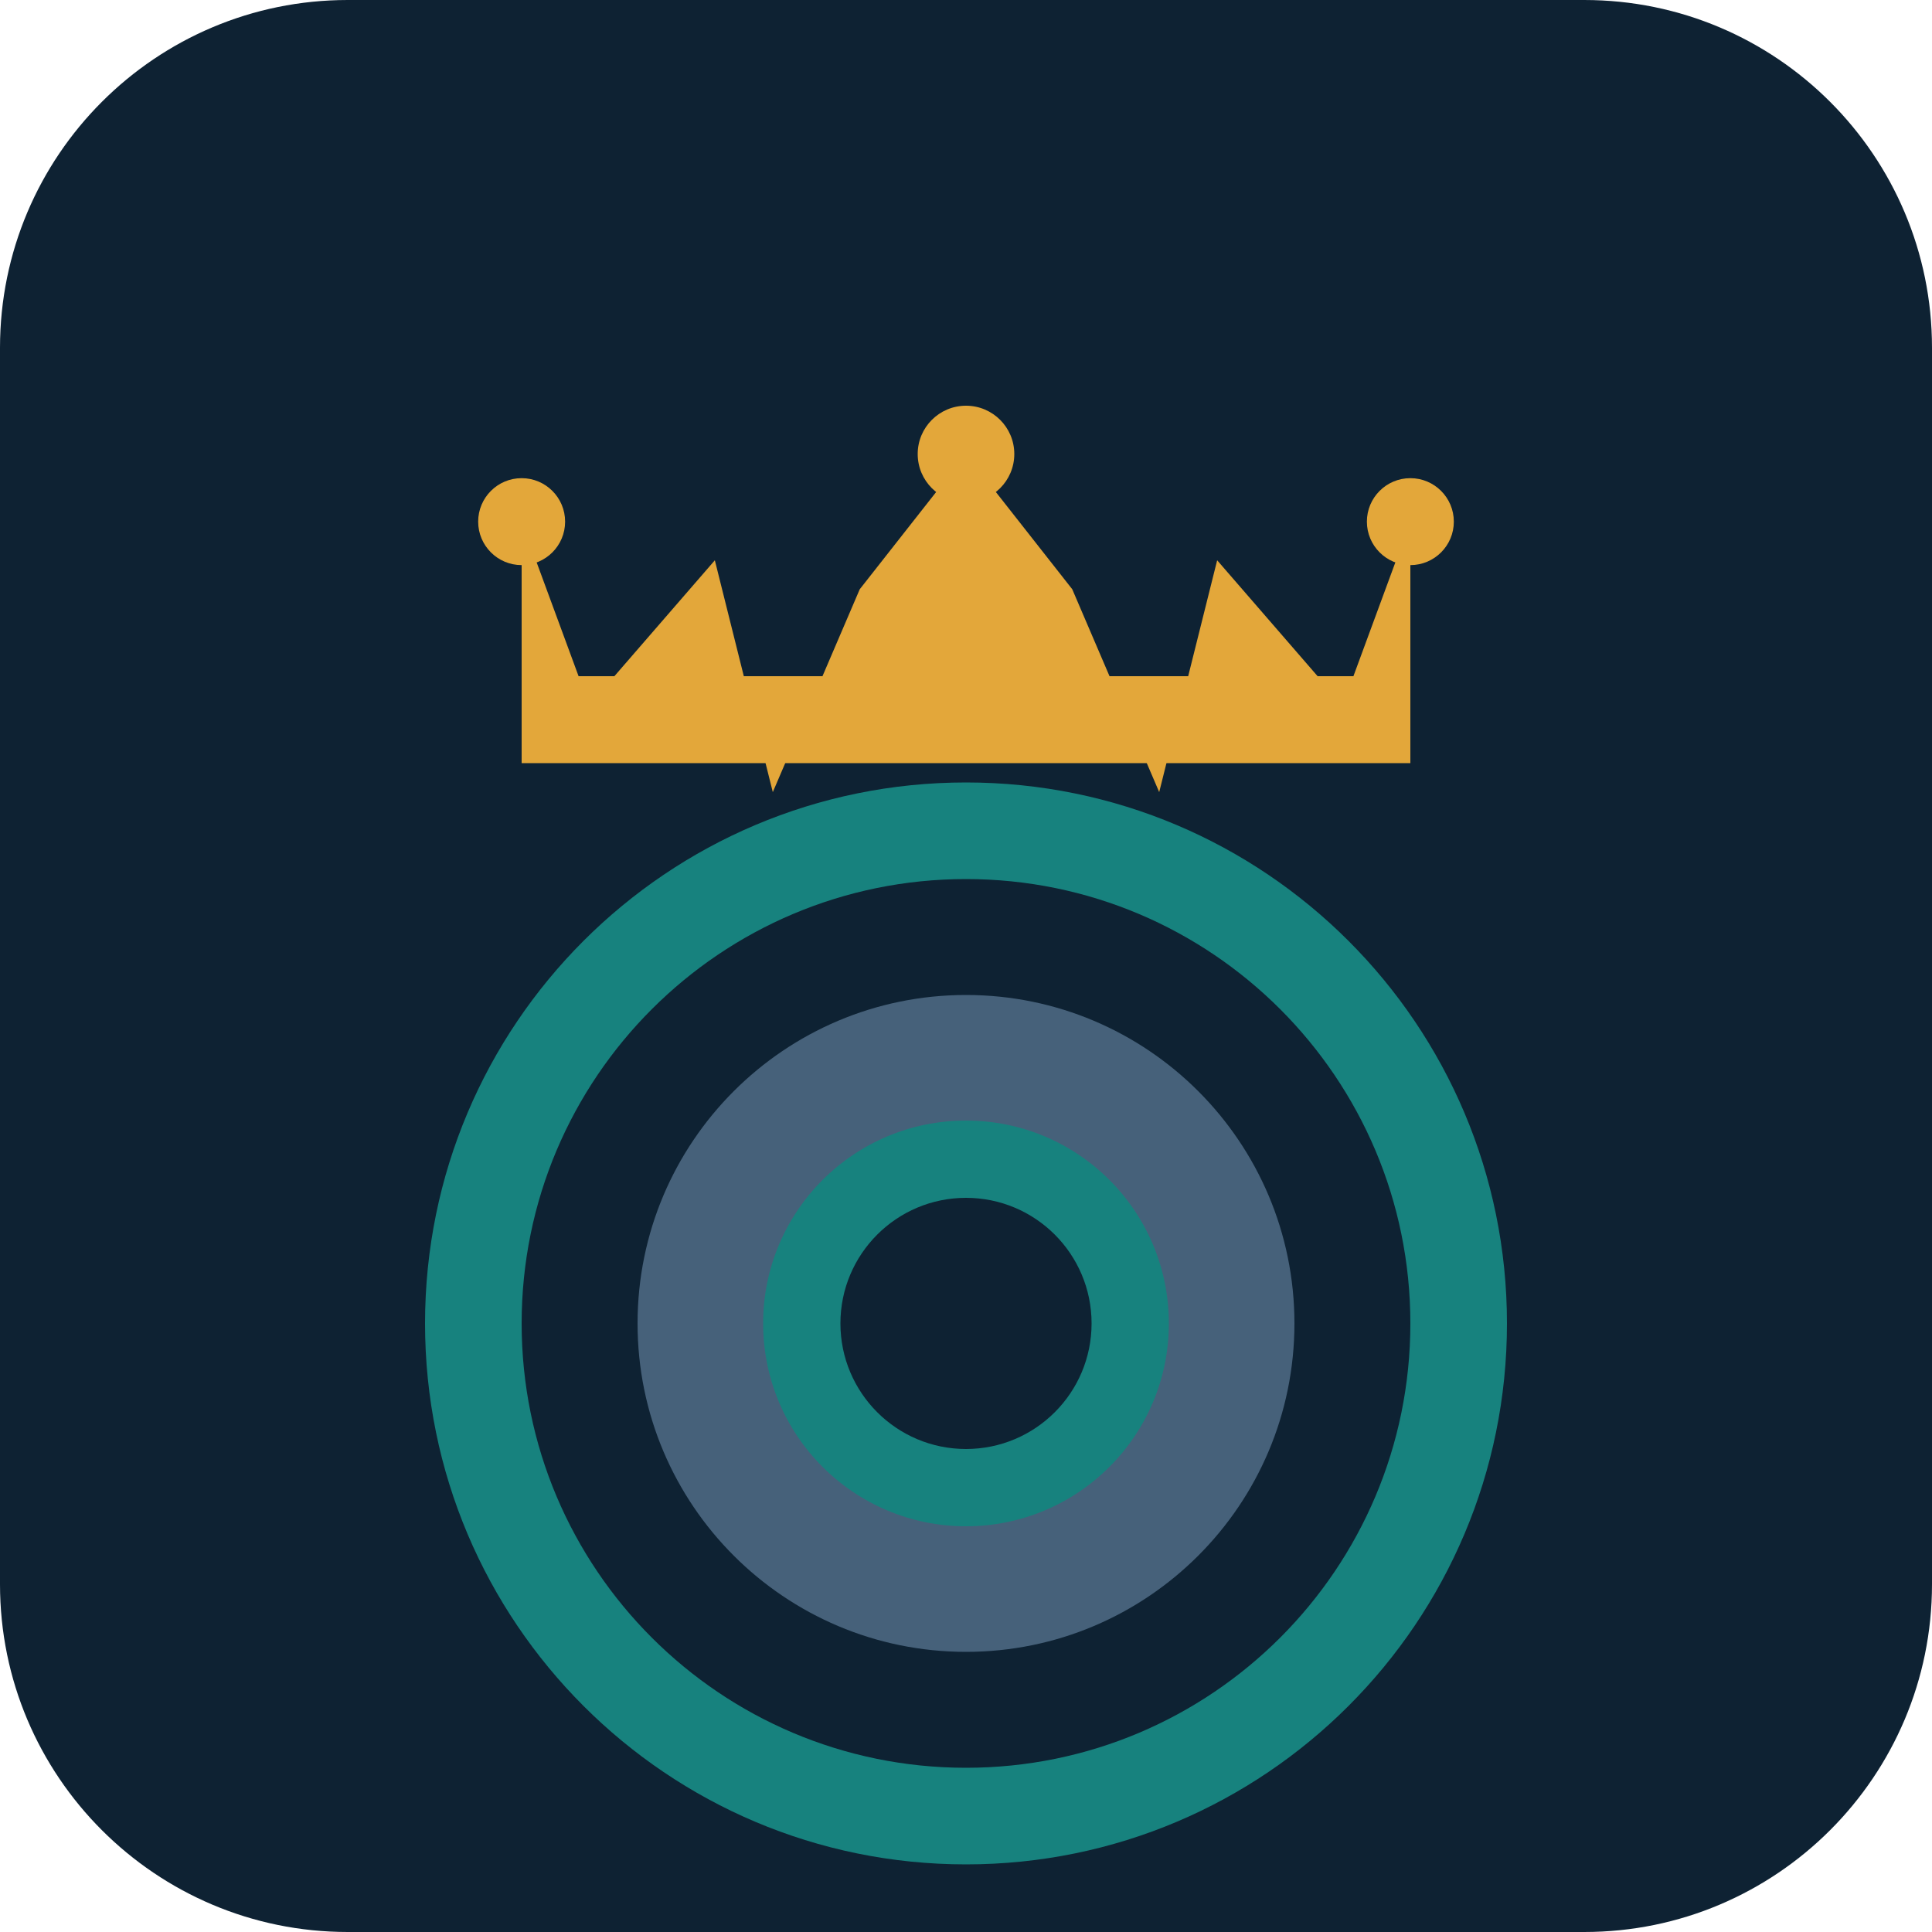
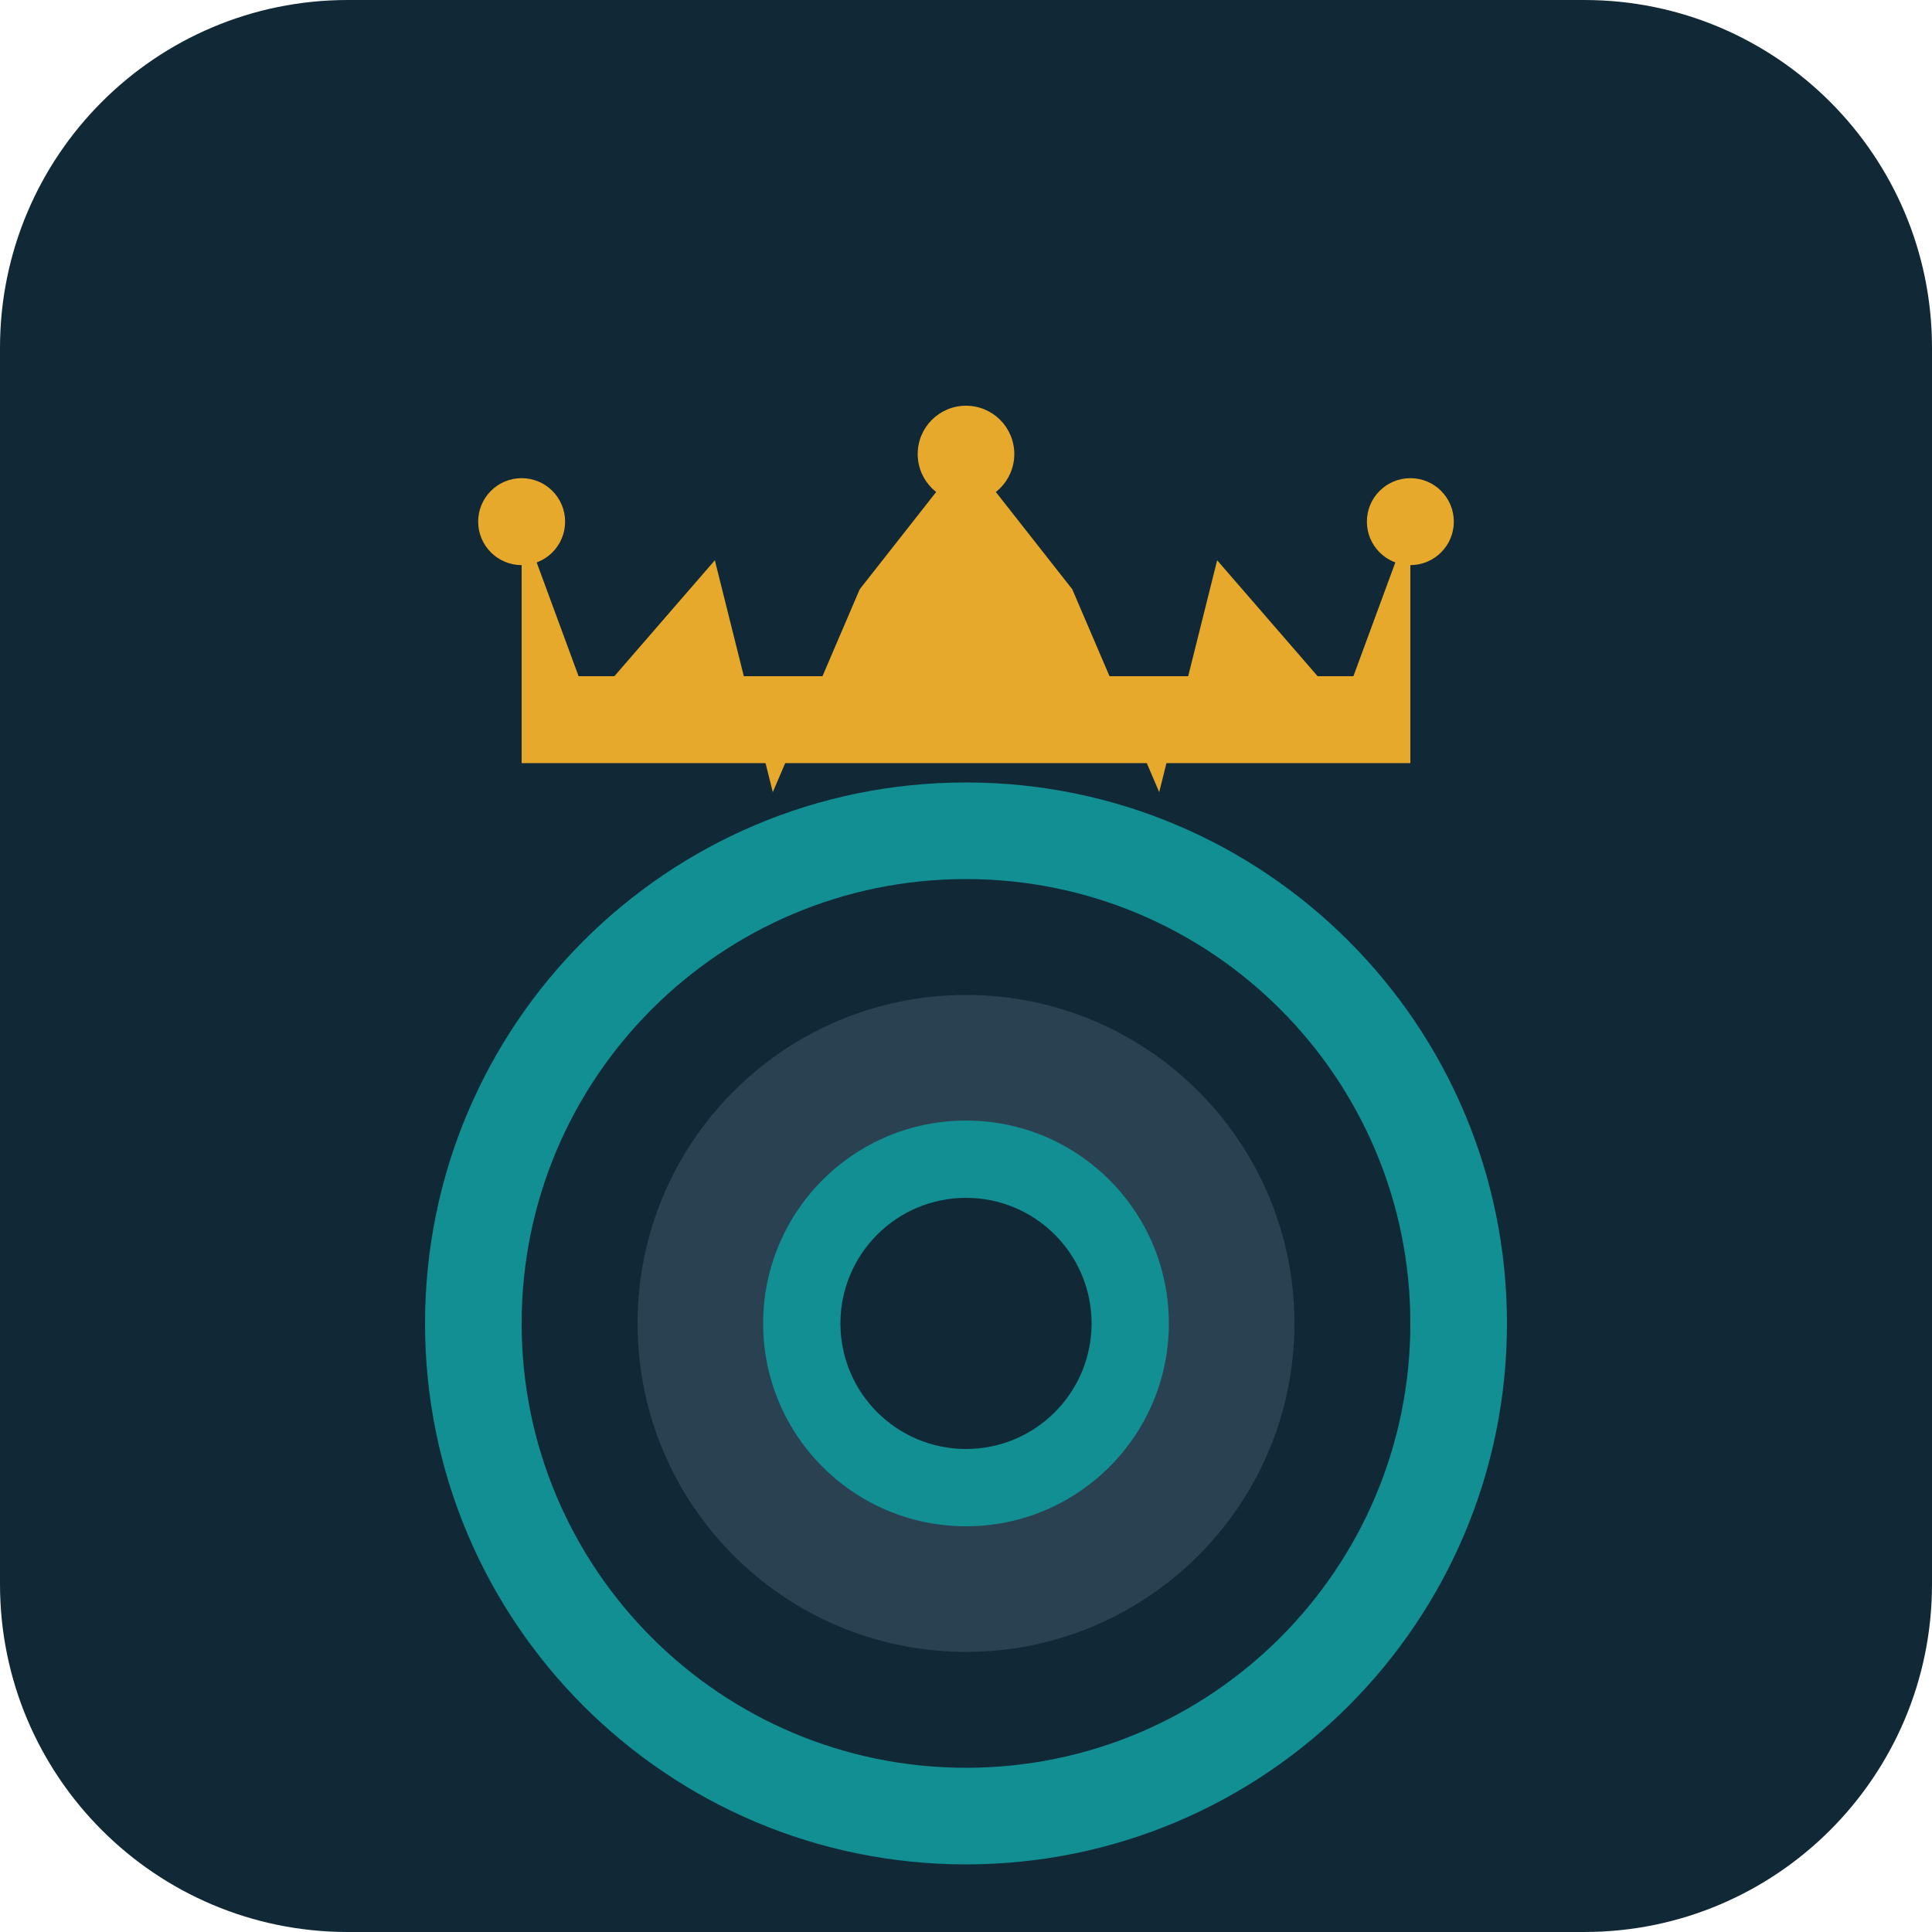
<svg xmlns="http://www.w3.org/2000/svg" viewBox="0 0 400 400" width="400" height="400">
  <defs>
    <style>
-       .navy { fill: #0E2233; }
-       .teal { fill: #17827E; }
-       .gold { fill: #E3A73A; }
-       .steel { fill: #46617A; }
+       .navy { fill: #112937; }
+       .teal { fill: #118F92; }
+       .gold { fill: #E7A92C; }
+       .steel { fill: #2A4152; }
    </style>
  </defs>
  <rect class="navy" width="400" height="400" rx="72" />
  <g transform="translate(0,18)">
    <polygon class="gold" points="       108,90 122,128 148,98 160,146 178,104       200,76 222,104 240,146 252,98 278,128 292,90       292,122 108,122     " />
    <rect class="gold" x="108" y="122" width="184" height="18" />
    <circle class="gold" cx="108" cy="90" r="9" />
    <circle class="gold" cx="200" cy="76" r="10" />
    <circle class="gold" cx="292" cy="90" r="9" />
    <circle class="teal" cx="200" cy="256" r="112" />
    <circle class="navy" cx="200" cy="256" r="92" />
    <circle class="steel" cx="200" cy="256" r="68" />
    <circle class="teal" cx="200" cy="256" r="42" />
    <circle class="navy" cx="200" cy="256" r="26" />
  </g>
</svg>
